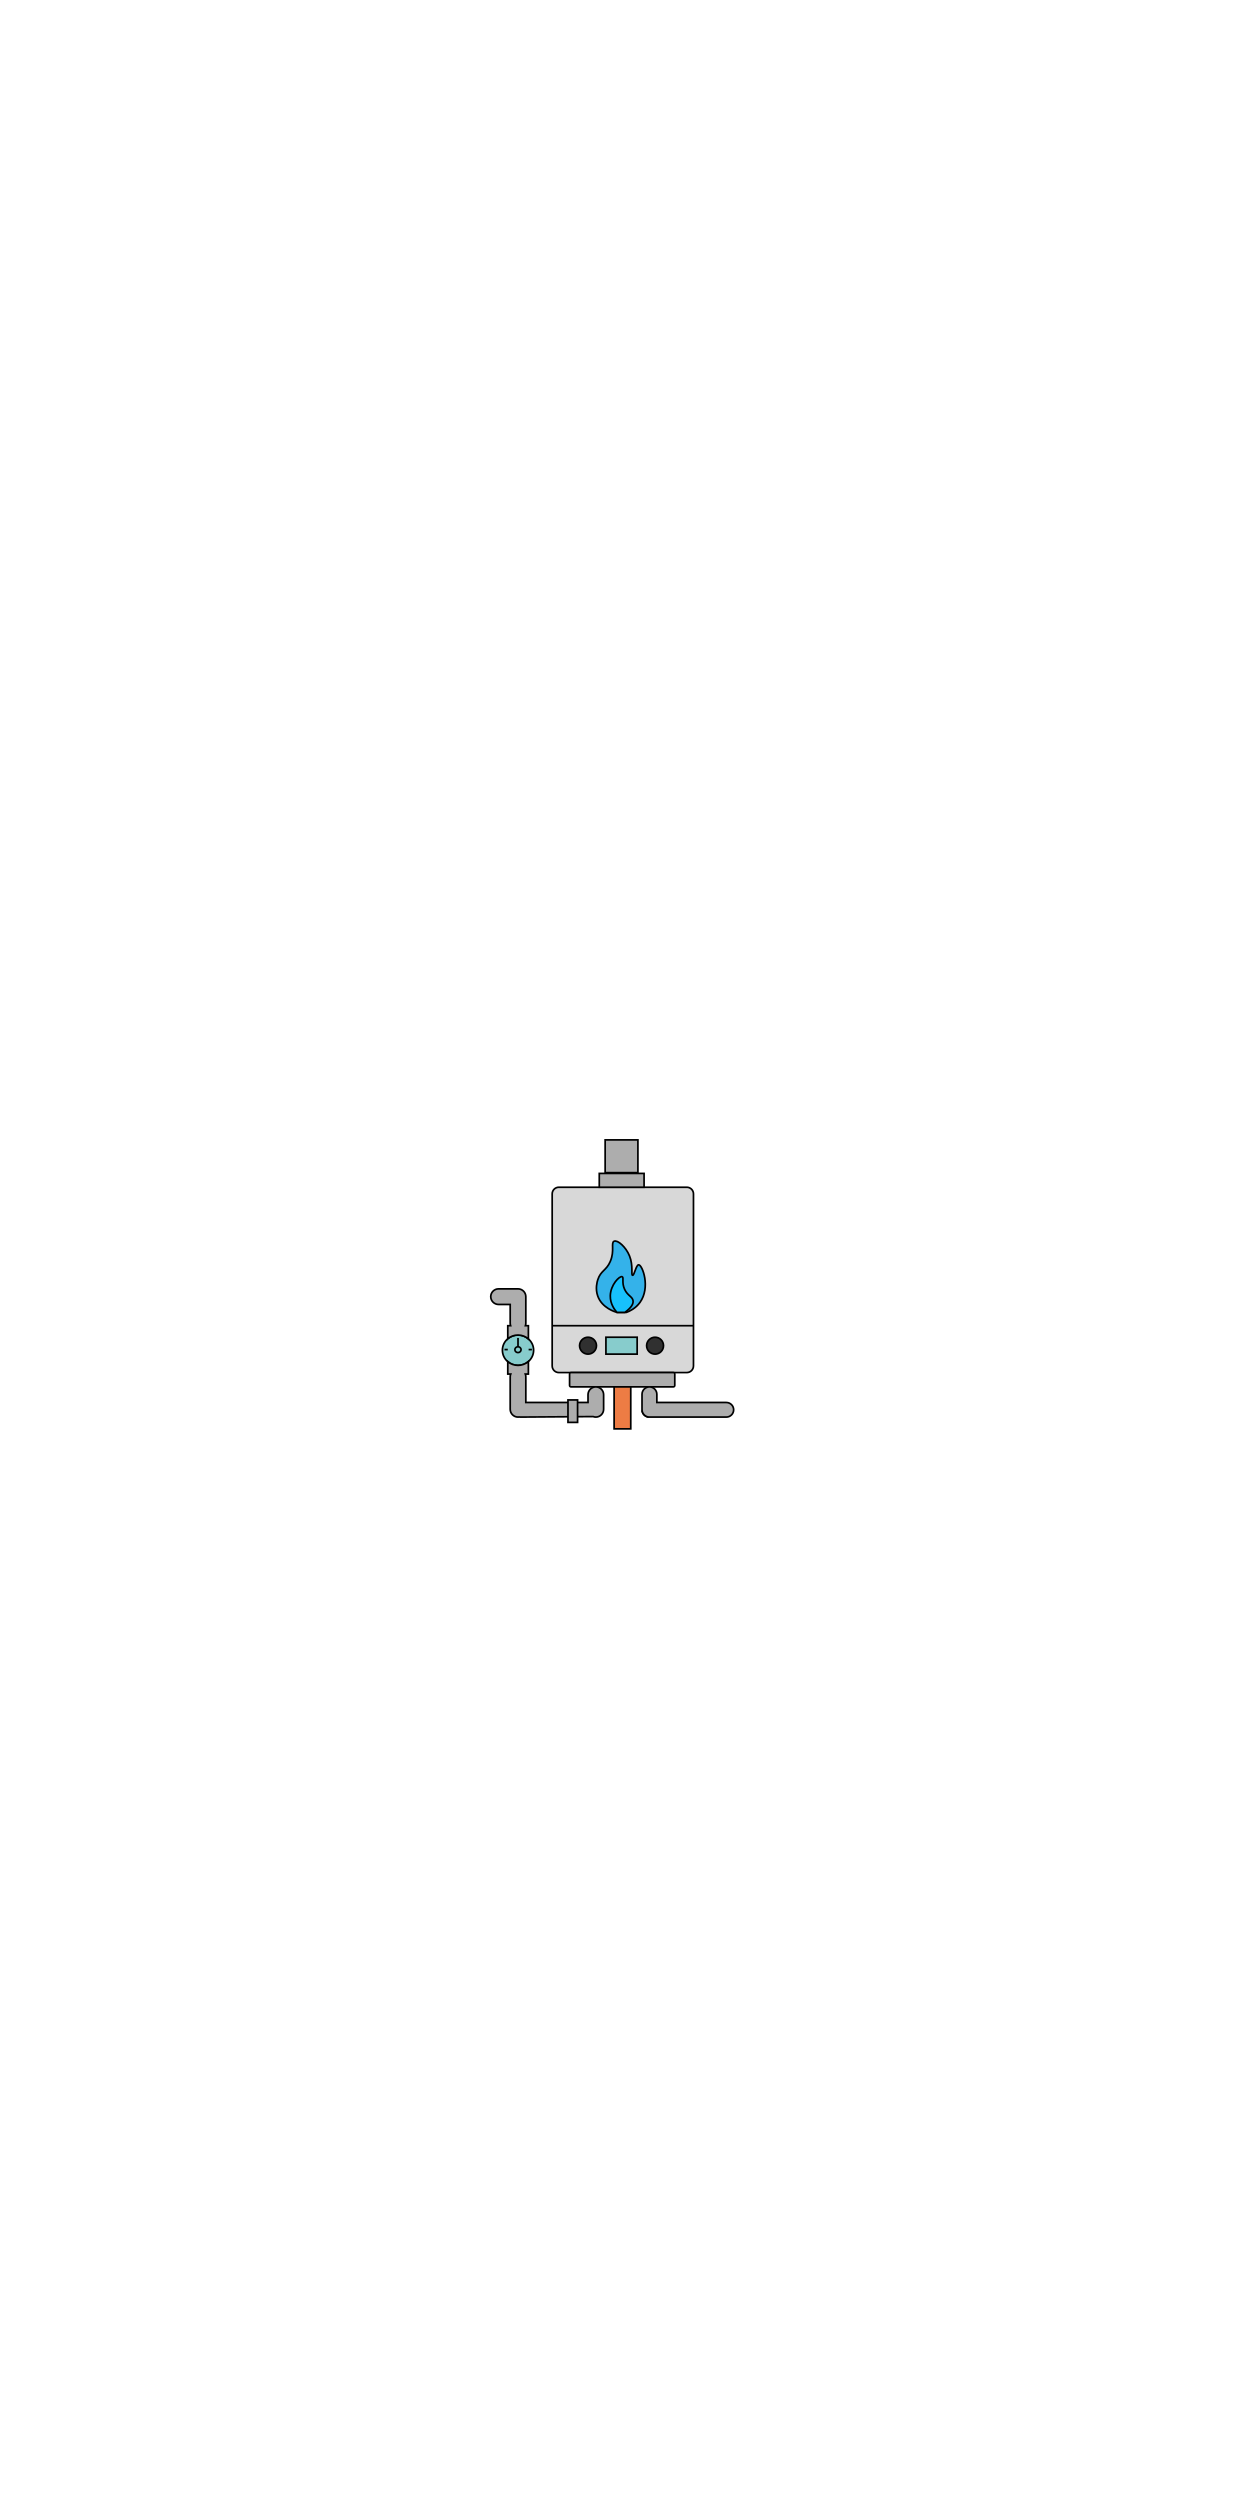
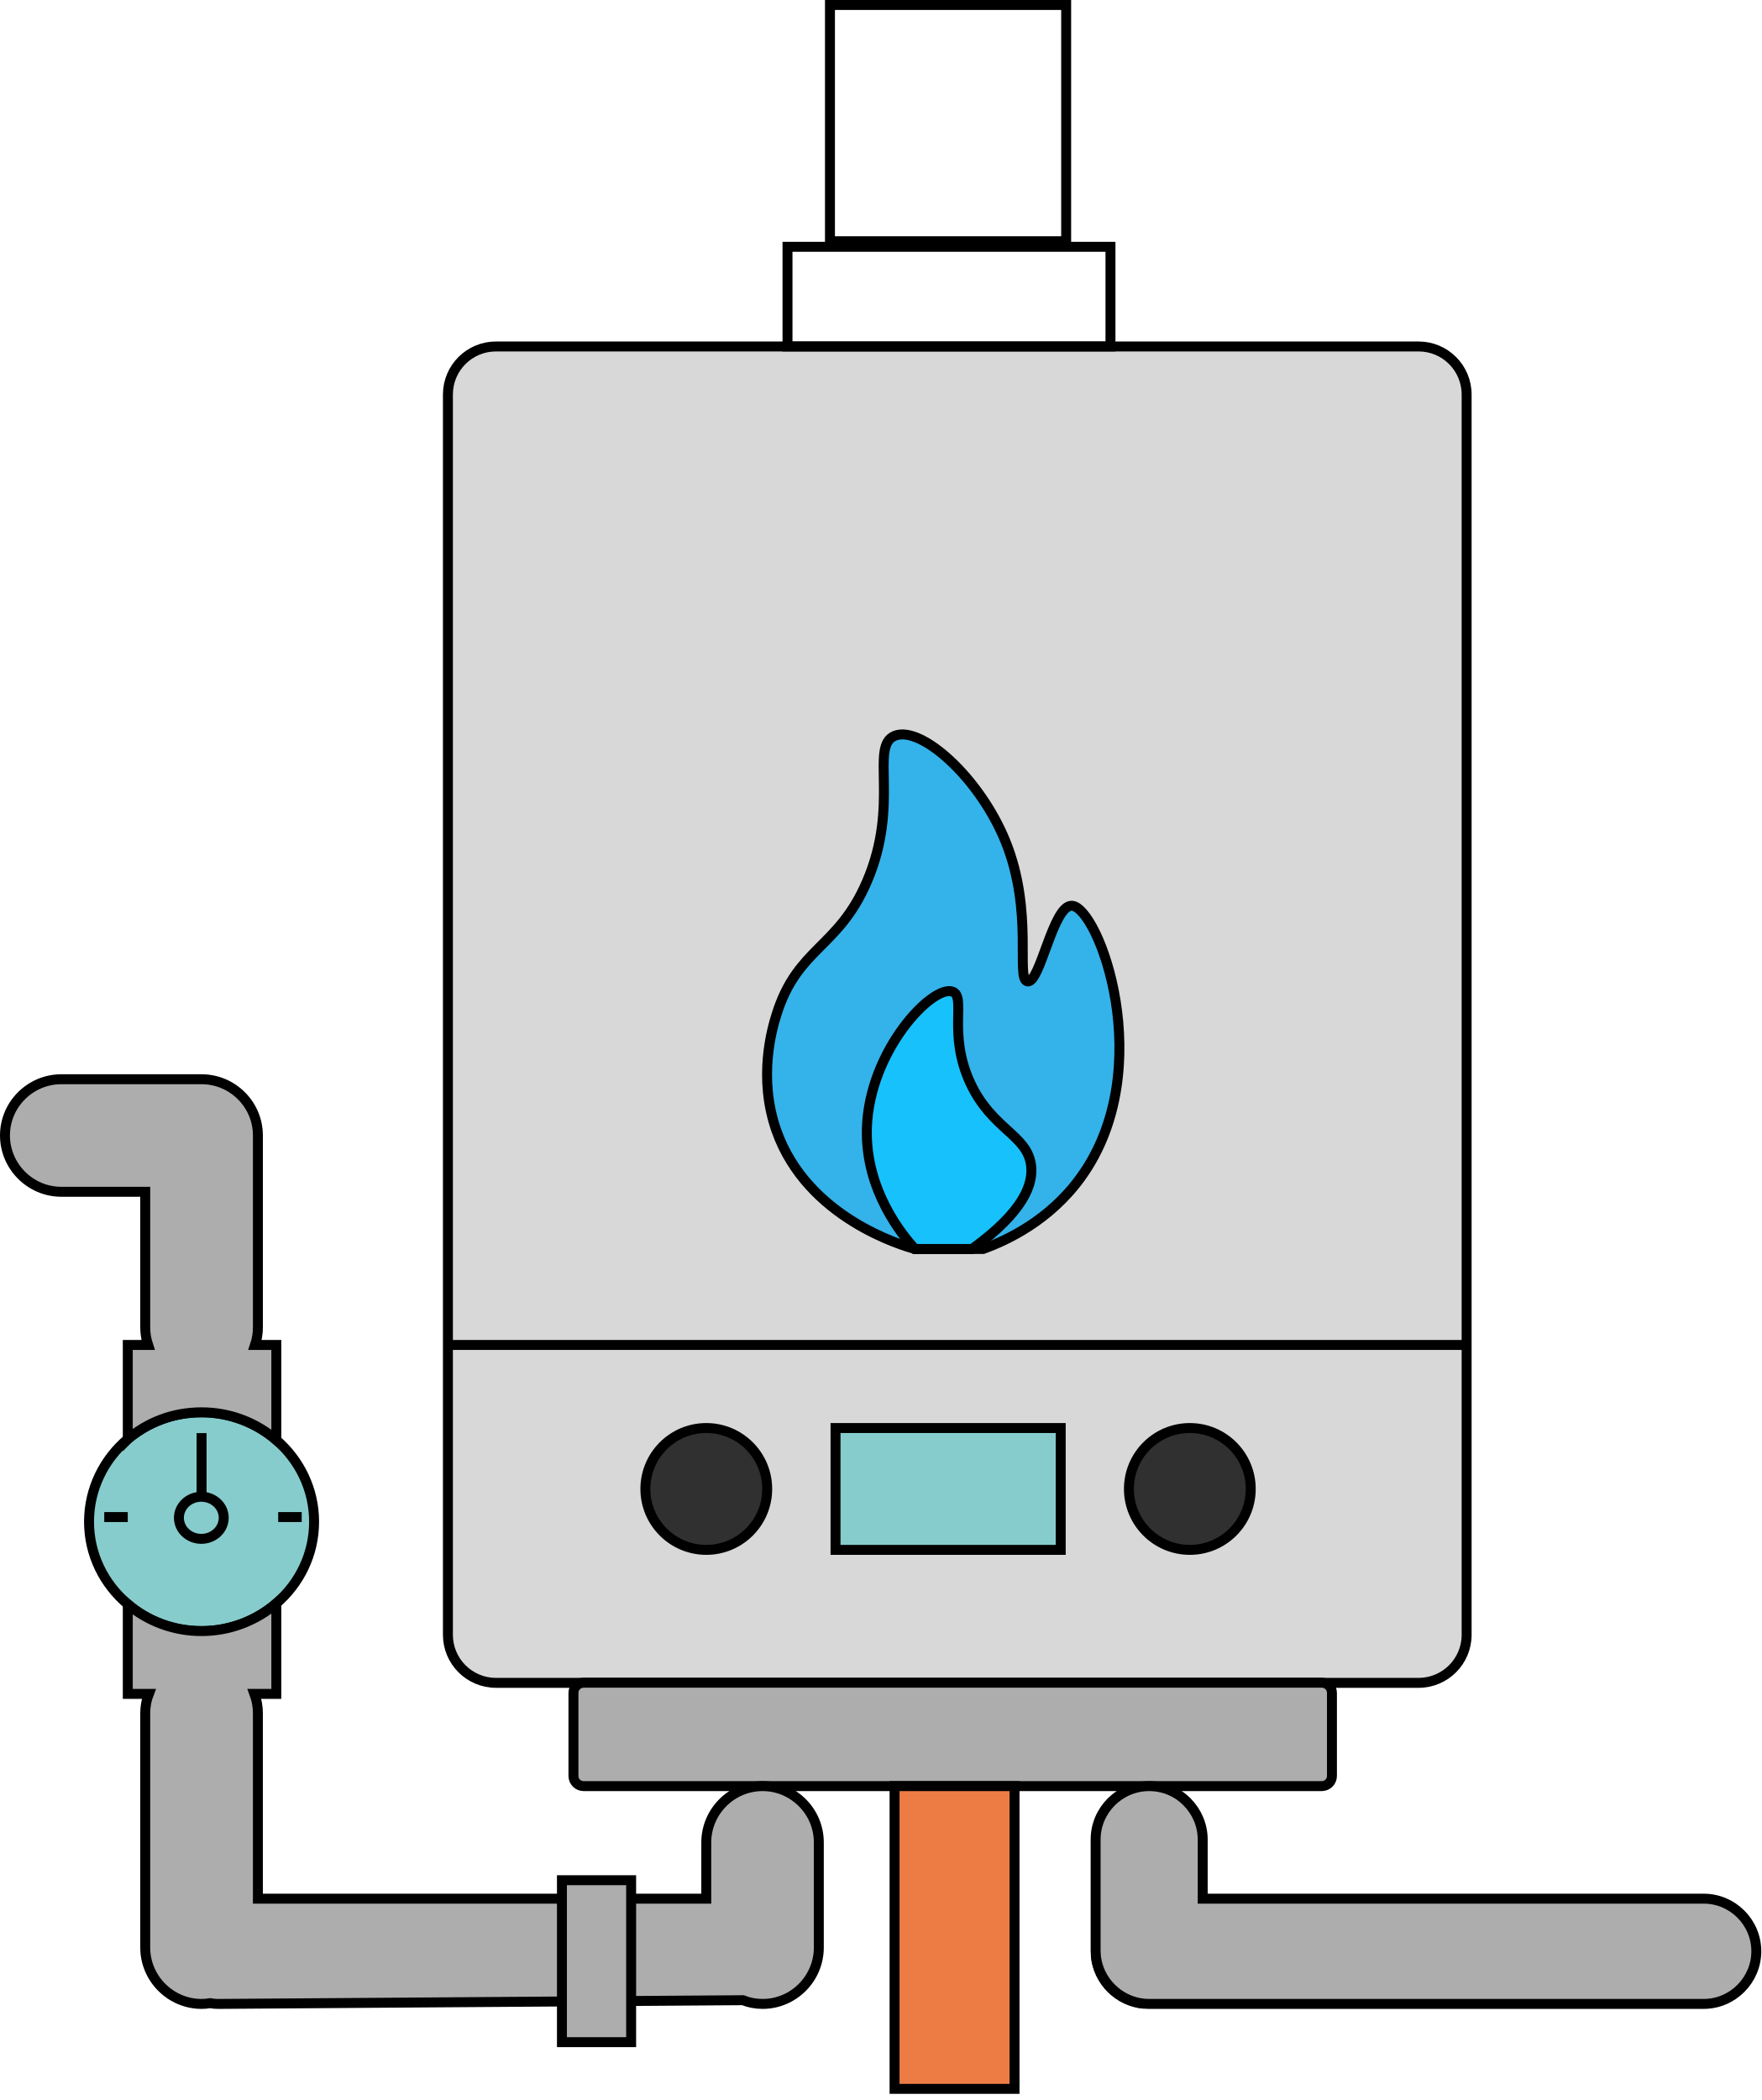
- <svg xmlns="http://www.w3.org/2000/svg" id="Calque_6" data-name="Calque 6" viewBox="0 0 720 1456">
-   <defs>
-     <style>
-       .cls-1 {
-         fill: #adadad;
-       }
- 
-       .cls-1, .cls-2, .cls-3, .cls-4, .cls-5, .cls-6, .cls-7, .cls-8 {
-         stroke: #000;
-         stroke-miterlimit: 10;
-       }
- 
-       .cls-2 {
-         fill: none;
-       }
- 
-       .cls-3 {
-         fill: #34b2ea;
-       }
- 
-       .cls-4 {
-         fill: #ed7c44;
-       }
- 
-       .cls-5 {
-         fill: #303030;
-       }
- 
-       .cls-6 {
-         fill: #d8d8d8;
-       }
- 
-       .cls-7 {
-         fill: #17c1fc;
-       }
- 
-       .cls-8 {
-         fill: #87cccc;
-       }
-     </style>
-   </defs>
-   <rect class="cls-6" x="321.59" y="691.45" width="82.29" height="107.93" rx="3.88" ry="3.88" />
-   <rect class="cls-1" x="349.02" y="683.4" width="26.09" height="8.05" />
-   <rect class="cls-1" x="352.44" y="663.87" width="19.08" height="19.08" />
-   <rect class="cls-1" x="331.72" y="799.37" width="61.27" height="8.35" rx=".82" ry=".82" />
-   <line class="cls-2" x1="321.59" y1="772.09" x2="403.87" y2="772.09" />
-   <rect class="cls-8" x="352.89" y="778.8" width="18.19" height="9.84" />
-   <circle class="cls-5" cx="342.46" cy="783.72" r="4.92" />
-   <circle class="cls-5" cx="381.51" cy="783.72" r="4.92" />
-   <path class="cls-3" d="M359.3,764.34c-.95-.26-8.68-2.49-11.18-9.54-1.53-4.32-.34-8.3,0-9.39,1.7-5.43,4.98-5.34,7.3-10.73,2.7-6.26.22-10.93,2.24-11.78,2.12-.89,6.89,3.39,8.97,8.55,2.29,5.67.8,11.1,1.76,11.28,1.03.19,2.06-6.15,3.58-6.11,2.16.05,7.05,13.17.75,21.91-2.54,3.53-6.03,5.13-7.9,5.81h-5.52Z" />
-   <path class="cls-7" d="M362.36,743.56c1.11.42-.41,3.41,1.42,7.36,1.76,3.8,4.64,4.2,4.92,6.71.16,1.46-.55,3.66-4.77,6.71h-4.62c-1.02-1.13-4-4.73-3.88-9.69.16-6.35,5.34-11.7,6.93-11.09Z" />
-   <rect class="cls-4" x="357.66" y="807.72" width="9.69" height="24.45" />
-   <path class="cls-2" d="M377.8,825.29c-2.04-.17-3.69-1.81-3.87-3.86.21,2.02,1.84,3.65,3.87,3.86Z" />
-   <path class="cls-1" d="M427.28,821.06c0,1.17-.48,2.23-1.25,3-.77.77-1.83,1.25-3,1.25h-44.79c-.15,0-.3-.01-.44-.02-2.03-.21-3.66-1.84-3.87-3.86-.01-.15-.02-.29-.02-.44v-8.95c0-2.38,1.95-4.32,4.33-4.32,1.19,0,2.27.48,3.05,1.27.78.78,1.27,1.86,1.27,3.05v4.77h40.47c2.34,0,4.25,1.91,4.25,4.25Z" />
-   <path class="cls-8" d="M310.78,786.37c0,2.62-1.18,4.98-3.05,6.59-1.61,1.39-3.72,2.24-6.04,2.24s-4.37-.82-5.96-2.17c-1.92-1.62-3.13-4-3.13-6.66s1.21-5.06,3.13-6.68c.01-.01.03-.02.04-.03,1.59-1.32,3.66-2.13,5.92-2.13s4.43.85,6.04,2.24c1.87,1.62,3.05,3.98,3.05,6.6Z" />
-   <path class="cls-1" d="M297.14,759.72h-6.78c-2.5,0-4.55-2.05-4.55-4.55,0-1.25.51-2.39,1.34-3.21.82-.82,1.96-1.33,3.21-1.33h10.96c.06,0,.13,0,.19,0,.06,0,.12,0,.18,0,1.25,0,2.39.51,3.21,1.33.83.82,1.34,1.96,1.34,3.21v15.51c0,.49-.08.96-.23,1.41h1.72v7.68c-1.61-1.39-3.72-2.24-6.04-2.24s-4.33.81-5.92,2.13c-.01.01-.03.02-.04.03v-7.6h1.64c-.15-.45-.23-.92-.23-1.41v-10.96Z" />
-   <path class="cls-1" d="M351.55,812.27v8.49c0,2.5-2.04,4.55-4.54,4.55-.56,0-1.09-.1-1.59-.3-14.13.1-28.26.2-42.39.3-.22,0-.44-.02-.65-.06-.23.04-.46.06-.69.06-2.5,0-4.55-2.05-4.55-4.55v-18.93c0-.55.1-1.07.29-1.56h-1.7v-7.24c1.59,1.35,3.68,2.17,5.96,2.17s4.43-.85,6.04-2.24v7.31h-1.77c.18.49.28,1.01.28,1.56v14.98h36.22v-4.54c0-2.5,2.05-4.55,4.55-4.55,1.25,0,2.38.51,3.21,1.34s1.33,1.96,1.33,3.21Z" />
-   <rect class="cls-1" x="330.79" y="815.32" width="5.59" height="13.08" />
-   <line class="cls-2" x1="301.69" y1="779.21" x2="301.69" y2="784.17" />
-   <line class="cls-2" x1="293.82" y1="785.99" x2="295.73" y2="785.99" />
-   <line class="cls-2" x1="307.87" y1="785.99" x2="309.78" y2="785.99" />
-   <ellipse class="cls-2" cx="301.67" cy="786.05" rx="1.81" ry="1.7" />
+ <svg xmlns="http://www.w3.org/2000/svg" width="177" height="211" viewBox="0 0 177 211" fill="none">
+   <path d="M142.561 34.812H49.84C47.174 34.812 45.013 36.973 45.013 39.639V164.258C45.013 166.924 47.174 169.086 49.84 169.086H142.561C145.227 169.086 147.388 166.924 147.388 164.258V39.639C147.388 36.973 145.227 34.812 142.561 34.812Z" fill="#D8D8D8" stroke="black" stroke-miterlimit="10" />
+   <path d="M111.597 24.797H79.139V34.812H111.597V24.797Z" stroke="black" stroke-miterlimit="10" />
+   <path d="M107.143 0.5H83.406V24.237H107.143V0.5Z" stroke="black" stroke-miterlimit="10" />
+   <path d="M132.833 169.073H58.648C58.085 169.073 57.628 169.53 57.628 170.093V178.441C57.628 179.005 58.085 179.461 58.648 179.461H132.833C133.396 179.461 133.853 179.005 133.853 178.441V170.093C133.853 169.53 133.396 169.073 132.833 169.073Z" fill="#ADADAD" stroke="black" stroke-miterlimit="10" />
+   <path d="M45.013 135.136H147.388" stroke="black" stroke-miterlimit="10" />
+   <path d="M106.596 143.483H83.966V155.725H106.596V143.483Z" fill="#87CCCC" stroke="black" stroke-miterlimit="10" />
+   <path d="M70.978 155.725C74.359 155.725 77.099 152.985 77.099 149.604C77.099 146.224 74.359 143.483 70.978 143.483C67.598 143.483 64.857 146.224 64.857 149.604C64.857 152.985 67.598 155.725 70.978 155.725Z" fill="#303030" stroke="black" stroke-miterlimit="10" />
+   <path d="M119.571 155.725C122.952 155.725 125.692 152.985 125.692 149.604C125.692 146.224 122.952 143.483 119.571 143.483C116.191 143.483 113.45 146.224 113.45 149.604C113.45 152.985 116.191 155.725 119.571 155.725Z" fill="#303030" stroke="black" stroke-miterlimit="10" />
+   <path d="M91.941 125.492C90.759 125.169 81.142 122.395 78.032 113.624C76.129 108.249 77.609 103.298 78.032 101.942C80.147 95.186 84.228 95.299 87.114 88.593C90.473 80.805 87.388 74.995 89.901 73.938C92.538 72.83 98.472 78.155 101.06 84.575C103.909 91.628 102.055 98.384 103.25 98.608C104.531 98.844 105.812 90.957 107.703 91.006C110.391 91.069 116.474 107.391 108.636 118.264C105.477 122.656 101.135 124.646 98.808 125.492H91.941Z" fill="#34B2EA" stroke="black" stroke-miterlimit="10" />
+   <path d="M95.735 99.641C97.116 100.164 95.225 103.883 97.502 108.798C99.691 113.525 103.274 114.023 103.623 117.145C103.822 118.962 102.938 121.699 97.689 125.493H91.941C90.672 124.087 86.965 119.609 87.114 113.438C87.313 105.538 93.757 98.882 95.735 99.641Z" fill="#17C1FC" stroke="black" stroke-miterlimit="10" />
+   <path d="M101.955 179.462H89.899V209.88H101.955V179.462Z" fill="#ED7C44" stroke="black" stroke-miterlimit="10" />
+   <path d="M114.944 201.321C112.406 201.109 110.353 199.069 110.129 196.519C110.39 199.032 112.418 201.059 114.944 201.321Z" stroke="black" stroke-miterlimit="10" />
+   <path d="M176.5 196.058C176.5 197.514 175.903 198.832 174.945 199.79C173.987 200.748 172.668 201.345 171.213 201.345H115.49C115.304 201.345 115.117 201.333 114.943 201.32C112.418 201.059 110.39 199.031 110.128 196.518C110.116 196.332 110.104 196.158 110.104 195.971V184.836C110.104 181.875 112.529 179.462 115.49 179.462C116.971 179.462 118.314 180.059 119.285 181.042C120.255 182.012 120.865 183.356 120.865 184.836V190.771H171.213C174.124 190.771 176.5 193.147 176.5 196.058Z" fill="#ADADAD" stroke="black" stroke-miterlimit="10" />
+   <path d="M31.565 152.9C31.565 156.16 30.097 159.096 27.77 161.099C25.767 162.828 23.142 163.885 20.256 163.885C17.37 163.885 14.819 162.865 12.841 161.186C10.453 159.17 8.947 156.209 8.947 152.9C8.947 149.591 10.453 146.605 12.841 144.59C12.854 144.577 12.879 144.565 12.891 144.552C14.869 142.91 17.444 141.902 20.256 141.902C23.068 141.902 25.767 142.96 27.77 144.689C30.097 146.704 31.565 149.641 31.565 152.9Z" fill="#87CCCC" stroke="black" stroke-miterlimit="10" />
+   <path d="M14.595 119.746H6.161C3.05 119.746 0.5 117.196 0.5 114.086C0.5 112.531 1.134 111.112 2.167 110.092C3.187 109.072 4.605 108.438 6.161 108.438H19.796C19.87 108.438 19.957 108.438 20.032 108.438C20.107 108.438 20.181 108.438 20.256 108.438C21.811 108.438 23.229 109.072 24.25 110.092C25.282 111.112 25.917 112.531 25.917 114.086V133.381C25.917 133.991 25.817 134.576 25.631 135.135H27.77V144.69C25.767 142.961 23.142 141.903 20.256 141.903C17.37 141.903 14.869 142.911 12.891 144.553C12.879 144.566 12.854 144.578 12.841 144.591V135.135H14.882C14.695 134.576 14.595 133.991 14.595 133.381V119.746Z" fill="#ADADAD" stroke="black" stroke-miterlimit="10" />
+   <path d="M82.286 185.123V195.685C82.286 198.795 79.748 201.346 76.637 201.346C75.941 201.346 75.281 201.221 74.659 200.973C57.08 201.097 39.502 201.221 21.923 201.346C21.649 201.346 21.375 201.321 21.114 201.271C20.828 201.321 20.542 201.346 20.256 201.346C17.145 201.346 14.595 198.795 14.595 195.685V172.135C14.595 171.45 14.719 170.803 14.956 170.194H12.841V161.187C14.819 162.866 17.419 163.886 20.256 163.886C23.092 163.886 25.767 162.829 27.77 161.1V170.194H25.568C25.792 170.803 25.916 171.45 25.916 172.135V190.771H70.977V185.123C70.977 182.013 73.527 179.462 76.637 179.462C78.192 179.462 79.598 180.097 80.631 181.129C81.663 182.162 82.286 183.568 82.286 185.123Z" fill="#ADADAD" stroke="black" stroke-miterlimit="10" />
+   <path d="M63.426 188.916H56.472V205.189H63.426V188.916Z" fill="#ADADAD" stroke="black" stroke-miterlimit="10" />
+   <path d="M20.256 143.993V150.164" stroke="black" stroke-miterlimit="10" />
+   <path d="M10.477 152.428H12.84" stroke="black" stroke-miterlimit="10" />
+   <path d="M27.957 152.428H30.321" stroke="black" stroke-miterlimit="10" />
+   <path d="M20.231 154.618C21.475 154.618 22.483 153.671 22.483 152.503C22.483 151.335 21.475 150.388 20.231 150.388C18.988 150.388 17.98 151.335 17.98 152.503C17.98 153.671 18.988 154.618 20.231 154.618Z" stroke="black" stroke-miterlimit="10" />
</svg>
